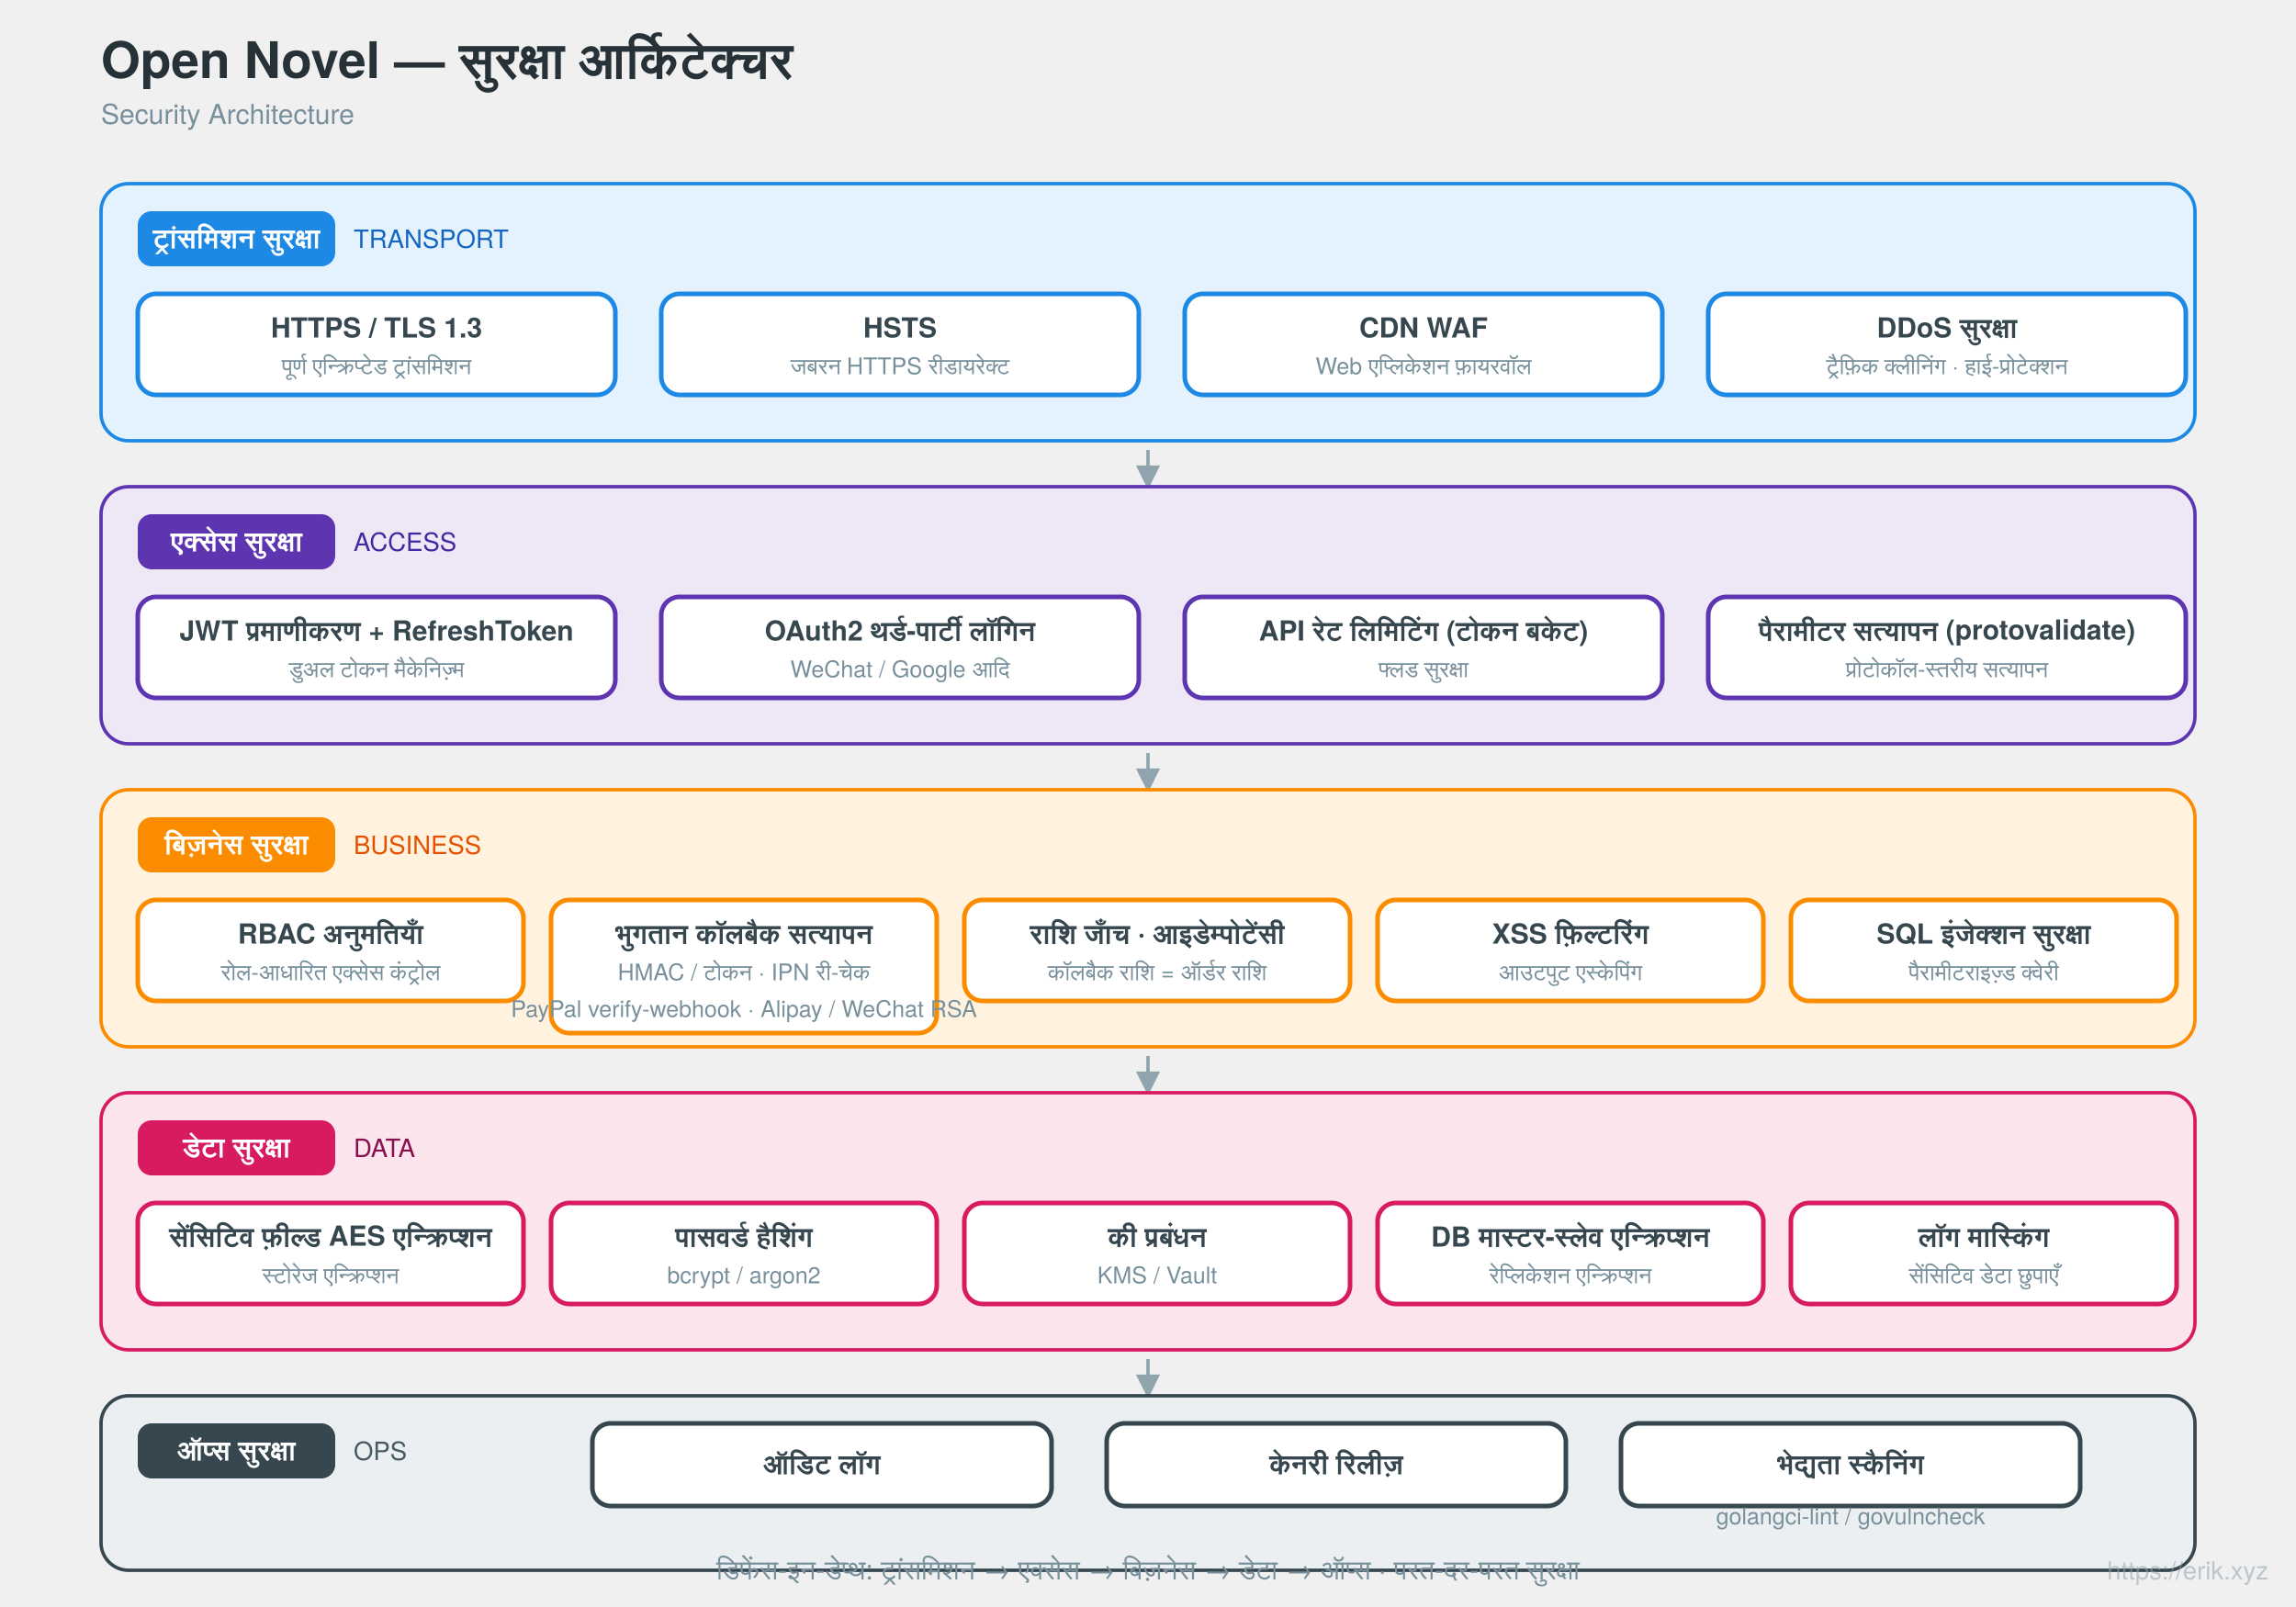
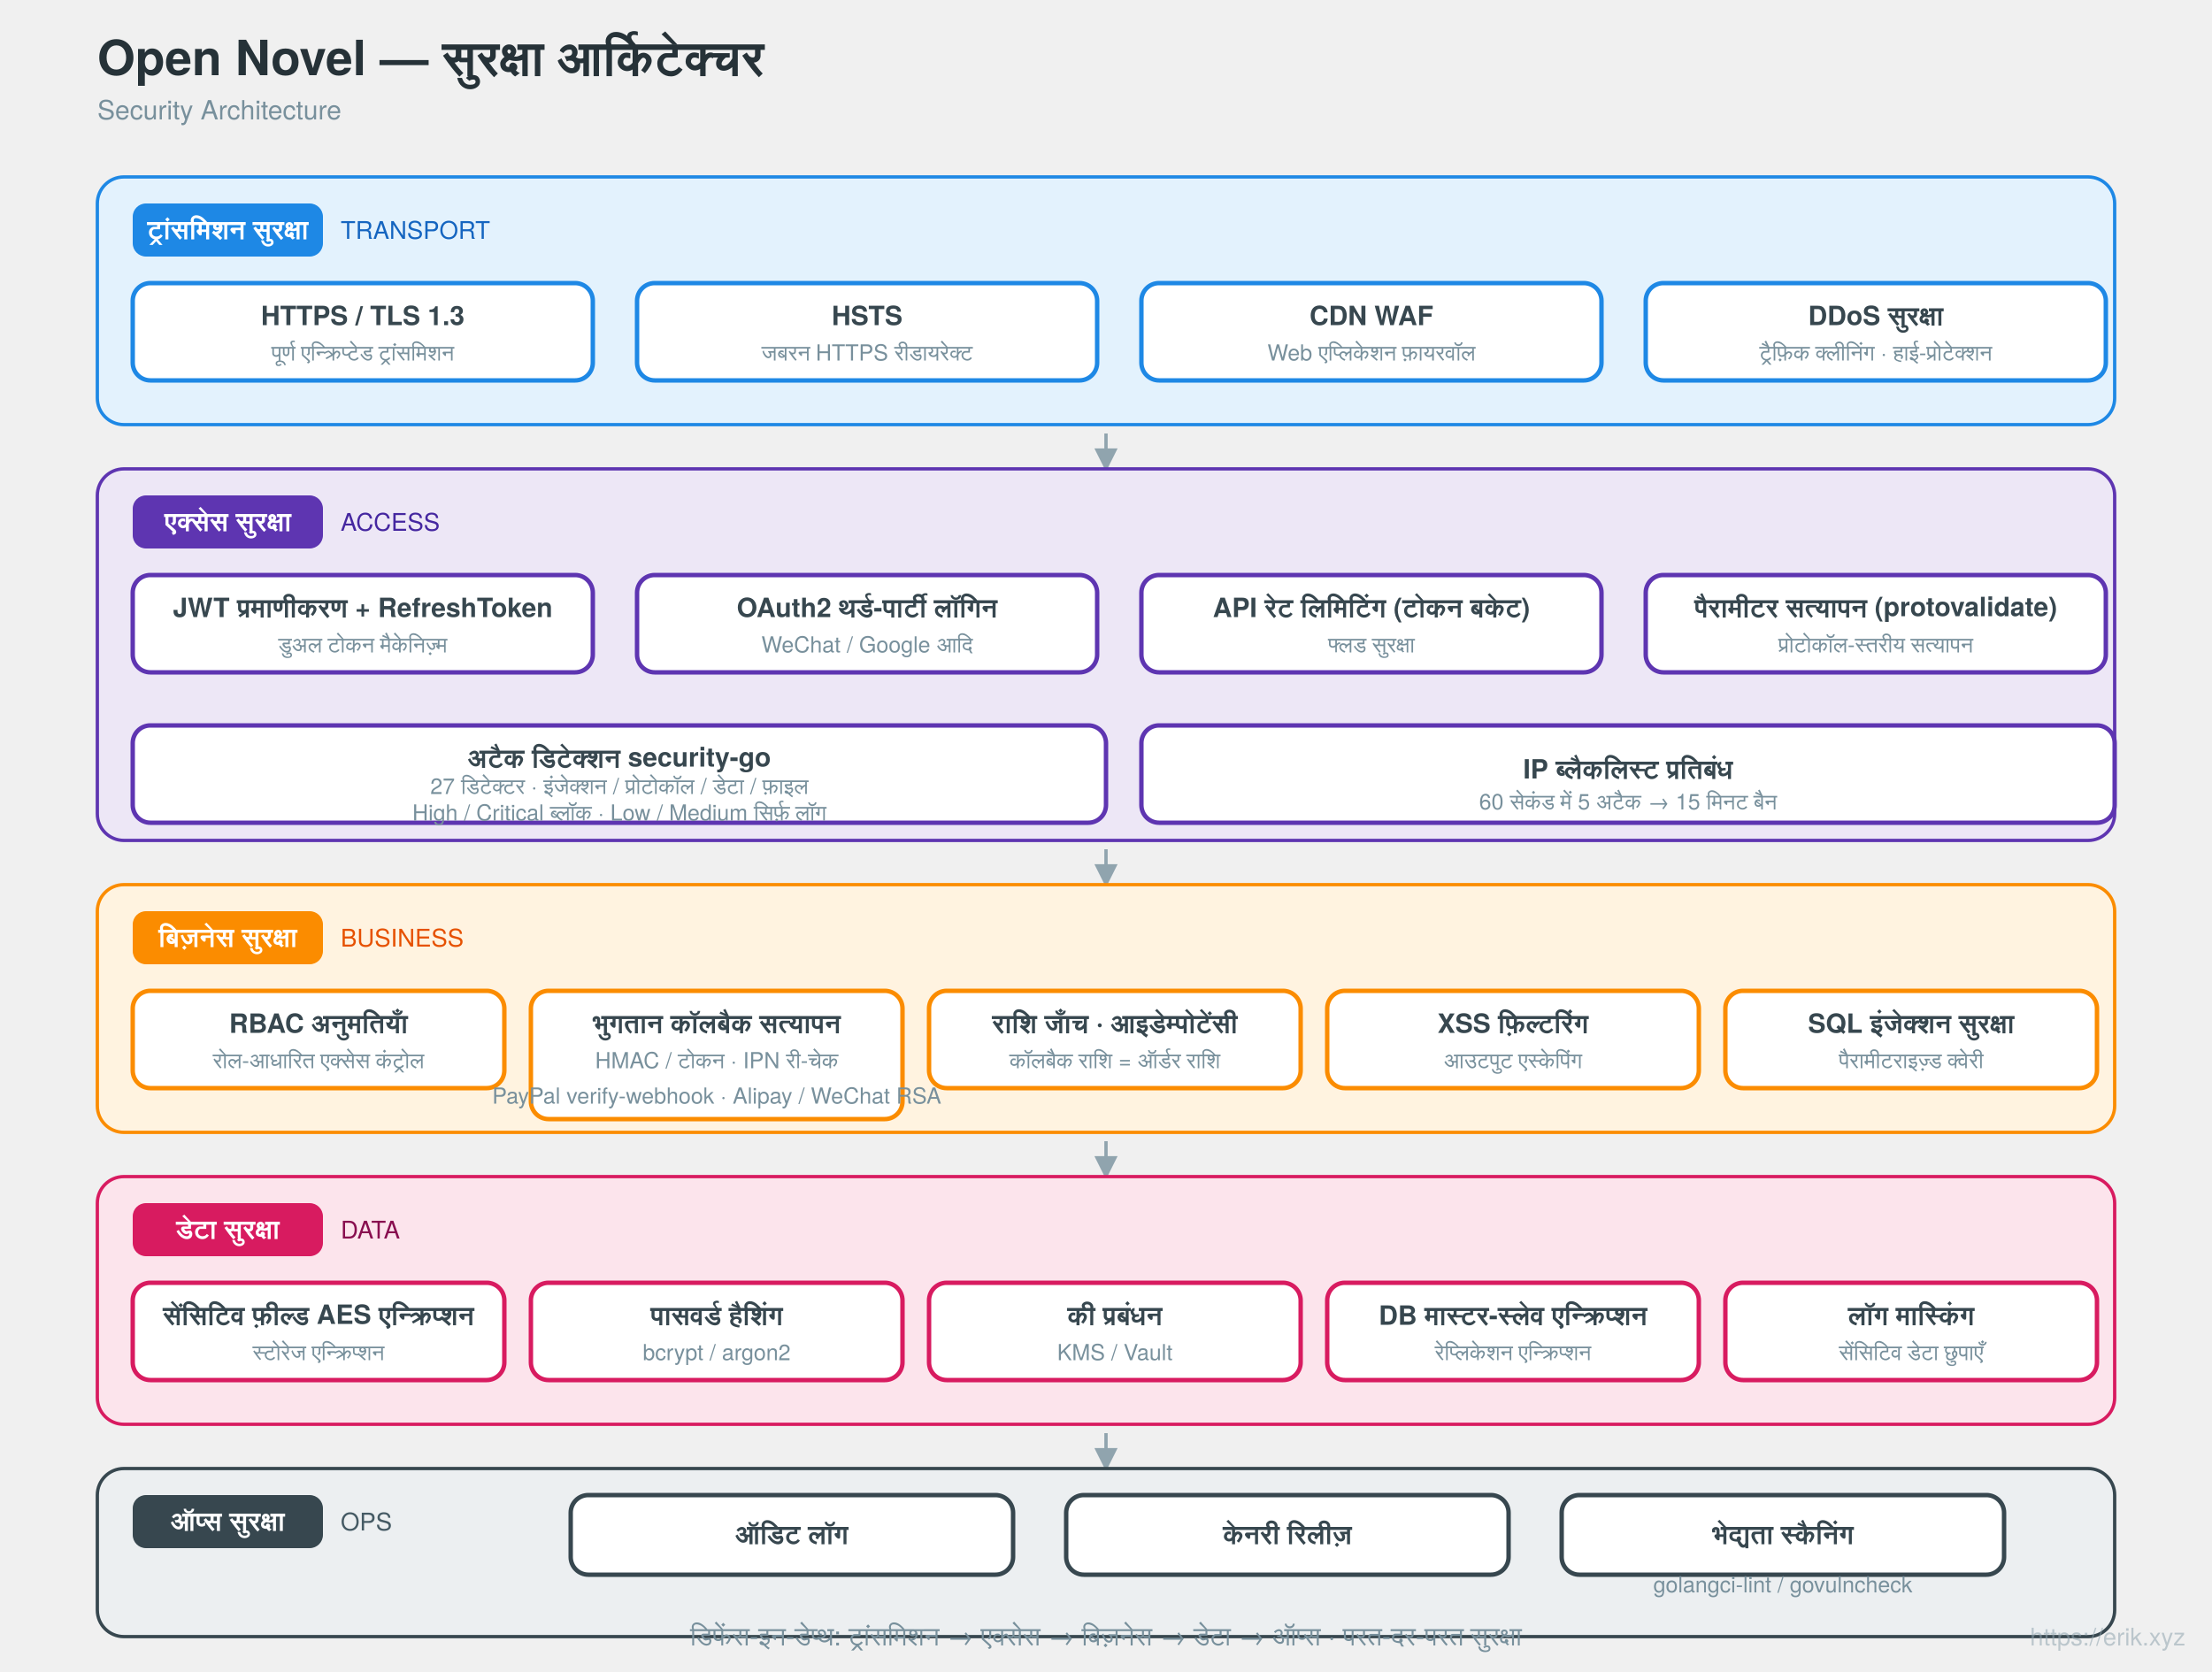
- <svg xmlns="http://www.w3.org/2000/svg" width="1000" height="700" viewBox="0 0 1000 700" font-family="'PingFang SC','Microsoft YaHei','Helvetica Neue',sans-serif">
+ <svg xmlns="http://www.w3.org/2000/svg" width="1000" height="756" viewBox="0 0 1000 756" font-family="'PingFang SC','Microsoft YaHei','Helvetica Neue',sans-serif">
  <defs>
    <marker id="arrow" viewBox="0 0 10 10" refX="5" refY="5" markerWidth="7" markerHeight="7" orient="auto-start-reverse">
      <path d="M 0 0 L 10 5 L 0 10 z" fill="#90a4ae" />
    </marker>
  </defs>
  <text x="44" y="34" font-size="22" font-weight="700" fill="#263238">Open Novel — सुरक्षा आर्किटेक्चर</text>
  <text x="44" y="54" font-size="12" fill="#78909c">Security Architecture</text>
  <g>
    <rect x="44" y="80" width="912" height="112" rx="12" fill="#e3f2fd" stroke="#1e88e5" stroke-width="1.5" />
    <rect x="60" y="92" width="86" height="24" rx="6" fill="#1e88e5" />
    <text x="103" y="108" font-size="12" font-weight="600" fill="#ffffff" text-anchor="middle">ट्रांसमिशन सुरक्षा</text>
    <text x="154" y="108" font-size="11" fill="#1565c0">TRANSPORT</text>
    <g>
      <rect x="60" y="128" width="208" height="44" rx="8" fill="#ffffff" stroke="#1e88e5" stroke-width="2" />
      <text x="164" y="147" font-size="12" font-weight="600" fill="#37474f" text-anchor="middle">HTTPS / TLS 1.3</text>
      <text x="164" y="163" font-size="10" fill="#78909c" text-anchor="middle">पूर्ण एन्क्रिप्टेड ट्रांसमिशन</text>
    </g>
    <g>
      <rect x="288" y="128" width="208" height="44" rx="8" fill="#ffffff" stroke="#1e88e5" stroke-width="2" />
      <text x="392" y="147" font-size="12" font-weight="600" fill="#37474f" text-anchor="middle">HSTS</text>
      <text x="392" y="163" font-size="10" fill="#78909c" text-anchor="middle">जबरन HTTPS रीडायरेक्ट</text>
    </g>
    <g>
      <rect x="516" y="128" width="208" height="44" rx="8" fill="#ffffff" stroke="#1e88e5" stroke-width="2" />
      <text x="620" y="147" font-size="12" font-weight="600" fill="#37474f" text-anchor="middle">CDN WAF</text>
      <text x="620" y="163" font-size="10" fill="#78909c" text-anchor="middle">Web एप्लिकेशन फ़ायरवॉल</text>
    </g>
    <g>
      <rect x="744" y="128" width="208" height="44" rx="8" fill="#ffffff" stroke="#1e88e5" stroke-width="2" />
      <text x="848" y="147" font-size="12" font-weight="600" fill="#37474f" text-anchor="middle">DDoS सुरक्षा</text>
      <text x="848" y="163" font-size="10" fill="#78909c" text-anchor="middle">ट्रैफ़िक क्लीनिंग · हाई-प्रोटेक्शन</text>
    </g>
  </g>
  <line x1="500" y1="196" x2="500" y2="208" stroke="#90a4ae" stroke-width="1.5" marker-end="url(#arrow)" />
  <g>
-     <rect x="44" y="212" width="912" height="112" rx="12" fill="#ede7f6" stroke="#5e35b1" stroke-width="1.5" />
+     <rect x="44" y="212" width="912" height="168" rx="12" fill="#ede7f6" stroke="#5e35b1" stroke-width="1.5" />
    <rect x="60" y="224" width="86" height="24" rx="6" fill="#5e35b1" />
    <text x="103" y="240" font-size="12" font-weight="600" fill="#ffffff" text-anchor="middle">एक्सेस सुरक्षा</text>
    <text x="154" y="240" font-size="11" fill="#4527a0">ACCESS</text>
    <g>
      <rect x="60" y="260" width="208" height="44" rx="8" fill="#ffffff" stroke="#5e35b1" stroke-width="2" />
      <text x="164" y="279" font-size="12" font-weight="600" fill="#37474f" text-anchor="middle">JWT प्रमाणीकरण + RefreshToken</text>
      <text x="164" y="295" font-size="10" fill="#78909c" text-anchor="middle">डुअल टोकन मैकेनिज़्म</text>
    </g>
    <g>
      <rect x="288" y="260" width="208" height="44" rx="8" fill="#ffffff" stroke="#5e35b1" stroke-width="2" />
      <text x="392" y="279" font-size="12" font-weight="600" fill="#37474f" text-anchor="middle">OAuth2 थर्ड-पार्टी लॉगिन</text>
      <text x="392" y="295" font-size="10" fill="#78909c" text-anchor="middle">WeChat / Google आदि</text>
    </g>
    <g>
      <rect x="516" y="260" width="208" height="44" rx="8" fill="#ffffff" stroke="#5e35b1" stroke-width="2" />
      <text x="620" y="279" font-size="12" font-weight="600" fill="#37474f" text-anchor="middle">API रेट लिमिटिंग (टोकन बकेट)</text>
      <text x="620" y="295" font-size="10" fill="#78909c" text-anchor="middle">फ्लड सुरक्षा</text>
    </g>
    <g>
      <rect x="744" y="260" width="208" height="44" rx="8" fill="#ffffff" stroke="#5e35b1" stroke-width="2" />
      <text x="848" y="279" font-size="12" font-weight="600" fill="#37474f" text-anchor="middle">पैरामीटर सत्यापन (protovalidate)</text>
      <text x="848" y="295" font-size="10" fill="#78909c" text-anchor="middle">प्रोटोकॉल-स्तरीय सत्यापन</text>
    </g>
-   </g>
-   <line x1="500" y1="328" x2="500" y2="340" stroke="#90a4ae" stroke-width="1.5" marker-end="url(#arrow)" />
-   <g>
-     <rect x="44" y="344" width="912" height="112" rx="12" fill="#fff3e0" stroke="#fb8c00" stroke-width="1.5" />
-     <rect x="60" y="356" width="86" height="24" rx="6" fill="#fb8c00" />
-     <text x="103" y="372" font-size="12" font-weight="600" fill="#ffffff" text-anchor="middle">बिज़नेस सुरक्षा</text>
-     <text x="154" y="372" font-size="11" fill="#e65100">BUSINESS</text>
    <g>
-       <rect x="60" y="392" width="168" height="44" rx="8" fill="#ffffff" stroke="#fb8c00" stroke-width="2" />
-       <text x="144" y="411" font-size="12" font-weight="600" fill="#37474f" text-anchor="middle">RBAC अनुमतियाँ</text>
-       <text x="144" y="427" font-size="10" fill="#78909c" text-anchor="middle">रोल-आधारित एक्सेस कंट्रोल</text>
+       <rect x="60" y="328" width="440" height="44" rx="8" fill="#ffffff" stroke="#5e35b1" stroke-width="2" />
+       <text x="280" y="347" font-size="12" font-weight="600" fill="#37474f" text-anchor="middle">अटैक डिटेक्शन security-go</text>
+       <text x="280" y="359" font-size="10" fill="#78909c" text-anchor="middle">27 डिटेक्टर · इंजेक्शन / प्रोटोकॉल / डेटा / फ़ाइल</text>
+       <text x="280" y="371" font-size="10" fill="#78909c" text-anchor="middle">High / Critical ब्लॉक · Low / Medium सिर्फ़ लॉग</text>
    </g>
    <g>
-       <rect x="240" y="392" width="168" height="58" rx="8" fill="#ffffff" stroke="#fb8c00" stroke-width="2" />
-       <text x="324" y="411" font-size="12" font-weight="600" fill="#37474f" text-anchor="middle">भुगतान कॉलबैक सत्यापन</text>
-       <text x="324" y="427" font-size="10" fill="#78909c" text-anchor="middle">HMAC / टोकन · IPN री-चेक</text>
-       <text x="324" y="443" font-size="10" fill="#78909c" text-anchor="middle">PayPal verify-webhook · Alipay / WeChat RSA</text>
+       <rect x="516" y="328" width="440" height="44" rx="8" fill="#ffffff" stroke="#5e35b1" stroke-width="2" />
+       <text x="736" y="352" font-size="12" font-weight="600" fill="#37474f" text-anchor="middle">IP ब्लैकलिस्ट प्रतिबंध</text>
+       <text x="736" y="366" font-size="10" fill="#78909c" text-anchor="middle">60 सेकंड में 5 अटैक → 15 मिनट बैन</text>
+     </g>
+   </g>
+   <line x1="500" y1="384" x2="500" y2="396" stroke="#90a4ae" stroke-width="1.5" marker-end="url(#arrow)" />
+   <g>
+     <rect x="44" y="400" width="912" height="112" rx="12" fill="#fff3e0" stroke="#fb8c00" stroke-width="1.5" />
+     <rect x="60" y="412" width="86" height="24" rx="6" fill="#fb8c00" />
+     <text x="103" y="428" font-size="12" font-weight="600" fill="#ffffff" text-anchor="middle">बिज़नेस सुरक्षा</text>
+     <text x="154" y="428" font-size="11" fill="#e65100">BUSINESS</text>
+     <g>
+       <rect x="60" y="448" width="168" height="44" rx="8" fill="#ffffff" stroke="#fb8c00" stroke-width="2" />
+       <text x="144" y="467" font-size="12" font-weight="600" fill="#37474f" text-anchor="middle">RBAC अनुमतियाँ</text>
+       <text x="144" y="483" font-size="10" fill="#78909c" text-anchor="middle">रोल-आधारित एक्सेस कंट्रोल</text>
    </g>
    <g>
-       <rect x="420" y="392" width="168" height="44" rx="8" fill="#ffffff" stroke="#fb8c00" stroke-width="2" />
-       <text x="504" y="411" font-size="12" font-weight="600" fill="#37474f" text-anchor="middle">राशि जाँच · आइडेम्पोटेंसी</text>
-       <text x="504" y="427" font-size="10" fill="#78909c" text-anchor="middle">कॉलबैक राशि = ऑर्डर राशि</text>
+       <rect x="240" y="448" width="168" height="58" rx="8" fill="#ffffff" stroke="#fb8c00" stroke-width="2" />
+       <text x="324" y="467" font-size="12" font-weight="600" fill="#37474f" text-anchor="middle">भुगतान कॉलबैक सत्यापन</text>
+       <text x="324" y="483" font-size="10" fill="#78909c" text-anchor="middle">HMAC / टोकन · IPN री-चेक</text>
+       <text x="324" y="499" font-size="10" fill="#78909c" text-anchor="middle">PayPal verify-webhook · Alipay / WeChat RSA</text>
    </g>
    <g>
-       <rect x="600" y="392" width="168" height="44" rx="8" fill="#ffffff" stroke="#fb8c00" stroke-width="2" />
-       <text x="684" y="411" font-size="12" font-weight="600" fill="#37474f" text-anchor="middle">XSS फ़िल्टरिंग</text>
-       <text x="684" y="427" font-size="10" fill="#78909c" text-anchor="middle">आउटपुट एस्केपिंग</text>
+       <rect x="420" y="448" width="168" height="44" rx="8" fill="#ffffff" stroke="#fb8c00" stroke-width="2" />
+       <text x="504" y="467" font-size="12" font-weight="600" fill="#37474f" text-anchor="middle">राशि जाँच · आइडेम्पोटेंसी</text>
+       <text x="504" y="483" font-size="10" fill="#78909c" text-anchor="middle">कॉलबैक राशि = ऑर्डर राशि</text>
    </g>
    <g>
-       <rect x="780" y="392" width="168" height="44" rx="8" fill="#ffffff" stroke="#fb8c00" stroke-width="2" />
-       <text x="864" y="411" font-size="12" font-weight="600" fill="#37474f" text-anchor="middle">SQL इंजेक्शन सुरक्षा</text>
-       <text x="864" y="427" font-size="10" fill="#78909c" text-anchor="middle">पैरामीटराइज़्ड क्वेरी</text>
+       <rect x="600" y="448" width="168" height="44" rx="8" fill="#ffffff" stroke="#fb8c00" stroke-width="2" />
+       <text x="684" y="467" font-size="12" font-weight="600" fill="#37474f" text-anchor="middle">XSS फ़िल्टरिंग</text>
+       <text x="684" y="483" font-size="10" fill="#78909c" text-anchor="middle">आउटपुट एस्केपिंग</text>
+     </g>
+     <g>
+       <rect x="780" y="448" width="168" height="44" rx="8" fill="#ffffff" stroke="#fb8c00" stroke-width="2" />
+       <text x="864" y="467" font-size="12" font-weight="600" fill="#37474f" text-anchor="middle">SQL इंजेक्शन सुरक्षा</text>
+       <text x="864" y="483" font-size="10" fill="#78909c" text-anchor="middle">पैरामीटराइज़्ड क्वेरी</text>
    </g>
  </g>
-   <line x1="500" y1="460" x2="500" y2="472" stroke="#90a4ae" stroke-width="1.5" marker-end="url(#arrow)" />
+   <line x1="500" y1="516" x2="500" y2="528" stroke="#90a4ae" stroke-width="1.5" marker-end="url(#arrow)" />
  <g>
-     <rect x="44" y="476" width="912" height="112" rx="12" fill="#fce4ec" stroke="#d81b60" stroke-width="1.5" />
-     <rect x="60" y="488" width="86" height="24" rx="6" fill="#d81b60" />
-     <text x="103" y="504" font-size="12" font-weight="600" fill="#ffffff" text-anchor="middle">डेटा सुरक्षा</text>
-     <text x="154" y="504" font-size="11" fill="#880e4f">DATA</text>
+     <rect x="44" y="532" width="912" height="112" rx="12" fill="#fce4ec" stroke="#d81b60" stroke-width="1.5" />
+     <rect x="60" y="544" width="86" height="24" rx="6" fill="#d81b60" />
+     <text x="103" y="560" font-size="12" font-weight="600" fill="#ffffff" text-anchor="middle">डेटा सुरक्षा</text>
+     <text x="154" y="560" font-size="11" fill="#880e4f">DATA</text>
    <g>
-       <rect x="60" y="524" width="168" height="44" rx="8" fill="#ffffff" stroke="#d81b60" stroke-width="2" />
-       <text x="144" y="543" font-size="12" font-weight="600" fill="#37474f" text-anchor="middle">सेंसिटिव फ़ील्ड AES एन्क्रिप्शन</text>
-       <text x="144" y="559" font-size="10" fill="#78909c" text-anchor="middle">स्टोरेज एन्क्रिप्शन</text>
+       <rect x="60" y="580" width="168" height="44" rx="8" fill="#ffffff" stroke="#d81b60" stroke-width="2" />
+       <text x="144" y="599" font-size="12" font-weight="600" fill="#37474f" text-anchor="middle">सेंसिटिव फ़ील्ड AES एन्क्रिप्शन</text>
+       <text x="144" y="615" font-size="10" fill="#78909c" text-anchor="middle">स्टोरेज एन्क्रिप्शन</text>
    </g>
    <g>
-       <rect x="240" y="524" width="168" height="44" rx="8" fill="#ffffff" stroke="#d81b60" stroke-width="2" />
-       <text x="324" y="543" font-size="12" font-weight="600" fill="#37474f" text-anchor="middle">पासवर्ड हैशिंग</text>
-       <text x="324" y="559" font-size="10" fill="#78909c" text-anchor="middle">bcrypt / argon2</text>
+       <rect x="240" y="580" width="168" height="44" rx="8" fill="#ffffff" stroke="#d81b60" stroke-width="2" />
+       <text x="324" y="599" font-size="12" font-weight="600" fill="#37474f" text-anchor="middle">पासवर्ड हैशिंग</text>
+       <text x="324" y="615" font-size="10" fill="#78909c" text-anchor="middle">bcrypt / argon2</text>
    </g>
    <g>
-       <rect x="420" y="524" width="168" height="44" rx="8" fill="#ffffff" stroke="#d81b60" stroke-width="2" />
-       <text x="504" y="543" font-size="12" font-weight="600" fill="#37474f" text-anchor="middle">की प्रबंधन</text>
-       <text x="504" y="559" font-size="10" fill="#78909c" text-anchor="middle">KMS / Vault</text>
+       <rect x="420" y="580" width="168" height="44" rx="8" fill="#ffffff" stroke="#d81b60" stroke-width="2" />
+       <text x="504" y="599" font-size="12" font-weight="600" fill="#37474f" text-anchor="middle">की प्रबंधन</text>
+       <text x="504" y="615" font-size="10" fill="#78909c" text-anchor="middle">KMS / Vault</text>
    </g>
    <g>
-       <rect x="600" y="524" width="168" height="44" rx="8" fill="#ffffff" stroke="#d81b60" stroke-width="2" />
-       <text x="684" y="543" font-size="12" font-weight="600" fill="#37474f" text-anchor="middle">DB मास्टर-स्लेव एन्क्रिप्शन</text>
-       <text x="684" y="559" font-size="10" fill="#78909c" text-anchor="middle">रेप्लिकेशन एन्क्रिप्शन</text>
+       <rect x="600" y="580" width="168" height="44" rx="8" fill="#ffffff" stroke="#d81b60" stroke-width="2" />
+       <text x="684" y="599" font-size="12" font-weight="600" fill="#37474f" text-anchor="middle">DB मास्टर-स्लेव एन्क्रिप्शन</text>
+       <text x="684" y="615" font-size="10" fill="#78909c" text-anchor="middle">रेप्लिकेशन एन्क्रिप्शन</text>
    </g>
    <g>
-       <rect x="780" y="524" width="168" height="44" rx="8" fill="#ffffff" stroke="#d81b60" stroke-width="2" />
-       <text x="864" y="543" font-size="12" font-weight="600" fill="#37474f" text-anchor="middle">लॉग मास्किंग</text>
-       <text x="864" y="559" font-size="10" fill="#78909c" text-anchor="middle">सेंसिटिव डेटा छुपाएँ</text>
+       <rect x="780" y="580" width="168" height="44" rx="8" fill="#ffffff" stroke="#d81b60" stroke-width="2" />
+       <text x="864" y="599" font-size="12" font-weight="600" fill="#37474f" text-anchor="middle">लॉग मास्किंग</text>
+       <text x="864" y="615" font-size="10" fill="#78909c" text-anchor="middle">सेंसिटिव डेटा छुपाएँ</text>
    </g>
  </g>
-   <line x1="500" y1="592" x2="500" y2="604" stroke="#90a4ae" stroke-width="1.5" marker-end="url(#arrow)" />
+   <line x1="500" y1="648" x2="500" y2="660" stroke="#90a4ae" stroke-width="1.5" marker-end="url(#arrow)" />
  <g>
-     <rect x="44" y="608" width="912" height="76" rx="12" fill="#eceff1" stroke="#37474f" stroke-width="1.5" />
-     <rect x="60" y="620" width="86" height="24" rx="6" fill="#37474f" />
-     <text x="103" y="636" font-size="12" font-weight="600" fill="#ffffff" text-anchor="middle">ऑप्स सुरक्षा</text>
-     <text x="154" y="636" font-size="11" fill="#455a64">OPS</text>
+     <rect x="44" y="664" width="912" height="76" rx="12" fill="#eceff1" stroke="#37474f" stroke-width="1.5" />
+     <rect x="60" y="676" width="86" height="24" rx="6" fill="#37474f" />
+     <text x="103" y="692" font-size="12" font-weight="600" fill="#ffffff" text-anchor="middle">ऑप्स सुरक्षा</text>
+     <text x="154" y="692" font-size="11" fill="#455a64">OPS</text>
    <g>
-       <rect x="258" y="620" width="200" height="36" rx="8" fill="#ffffff" stroke="#37474f" stroke-width="2" />
-       <text x="358" y="642" font-size="12" font-weight="600" fill="#37474f" text-anchor="middle">ऑडिट लॉग</text>
+       <rect x="258" y="676" width="200" height="36" rx="8" fill="#ffffff" stroke="#37474f" stroke-width="2" />
+       <text x="358" y="698" font-size="12" font-weight="600" fill="#37474f" text-anchor="middle">ऑडिट लॉग</text>
    </g>
    <g>
-       <rect x="482" y="620" width="200" height="36" rx="8" fill="#ffffff" stroke="#37474f" stroke-width="2" />
-       <text x="582" y="642" font-size="12" font-weight="600" fill="#37474f" text-anchor="middle">केनरी रिलीज़</text>
+       <rect x="482" y="676" width="200" height="36" rx="8" fill="#ffffff" stroke="#37474f" stroke-width="2" />
+       <text x="582" y="698" font-size="12" font-weight="600" fill="#37474f" text-anchor="middle">केनरी रिलीज़</text>
    </g>
    <g>
-       <rect x="706" y="620" width="200" height="36" rx="8" fill="#ffffff" stroke="#37474f" stroke-width="2" />
-       <text x="806" y="642" font-size="12" font-weight="600" fill="#37474f" text-anchor="middle">भेद्यता स्कैनिंग</text>
+       <rect x="706" y="676" width="200" height="36" rx="8" fill="#ffffff" stroke="#37474f" stroke-width="2" />
+       <text x="806" y="698" font-size="12" font-weight="600" fill="#37474f" text-anchor="middle">भेद्यता स्कैनिंग</text>
    </g>
-     <text x="806" y="664" font-size="10" fill="#78909c" text-anchor="middle">golangci-lint / govulncheck</text>
+     <text x="806" y="720" font-size="10" fill="#78909c" text-anchor="middle">golangci-lint / govulncheck</text>
  </g>
-   <text x="500" y="688" font-size="12" fill="#78909c" text-anchor="middle">डिफेंस-इन-डेप्थ: ट्रांसमिशन → एक्सेस → बिज़नेस → डेटा → ऑप्स · परत-दर-परत सुरक्षा</text>
-   <text x="988" y="688" font-size="11" fill="#90a4ae" opacity="0.55" text-anchor="end">https://erik.xyz</text>
+   <text x="500" y="744" font-size="12" fill="#78909c" text-anchor="middle">डिफेंस-इन-डेप्थ: ट्रांसमिशन → एक्सेस → बिज़नेस → डेटा → ऑप्स · परत-दर-परत सुरक्षा</text>
+   <text x="988" y="744" font-size="11" fill="#90a4ae" opacity="0.55" text-anchor="end">https://erik.xyz</text>
</svg>
